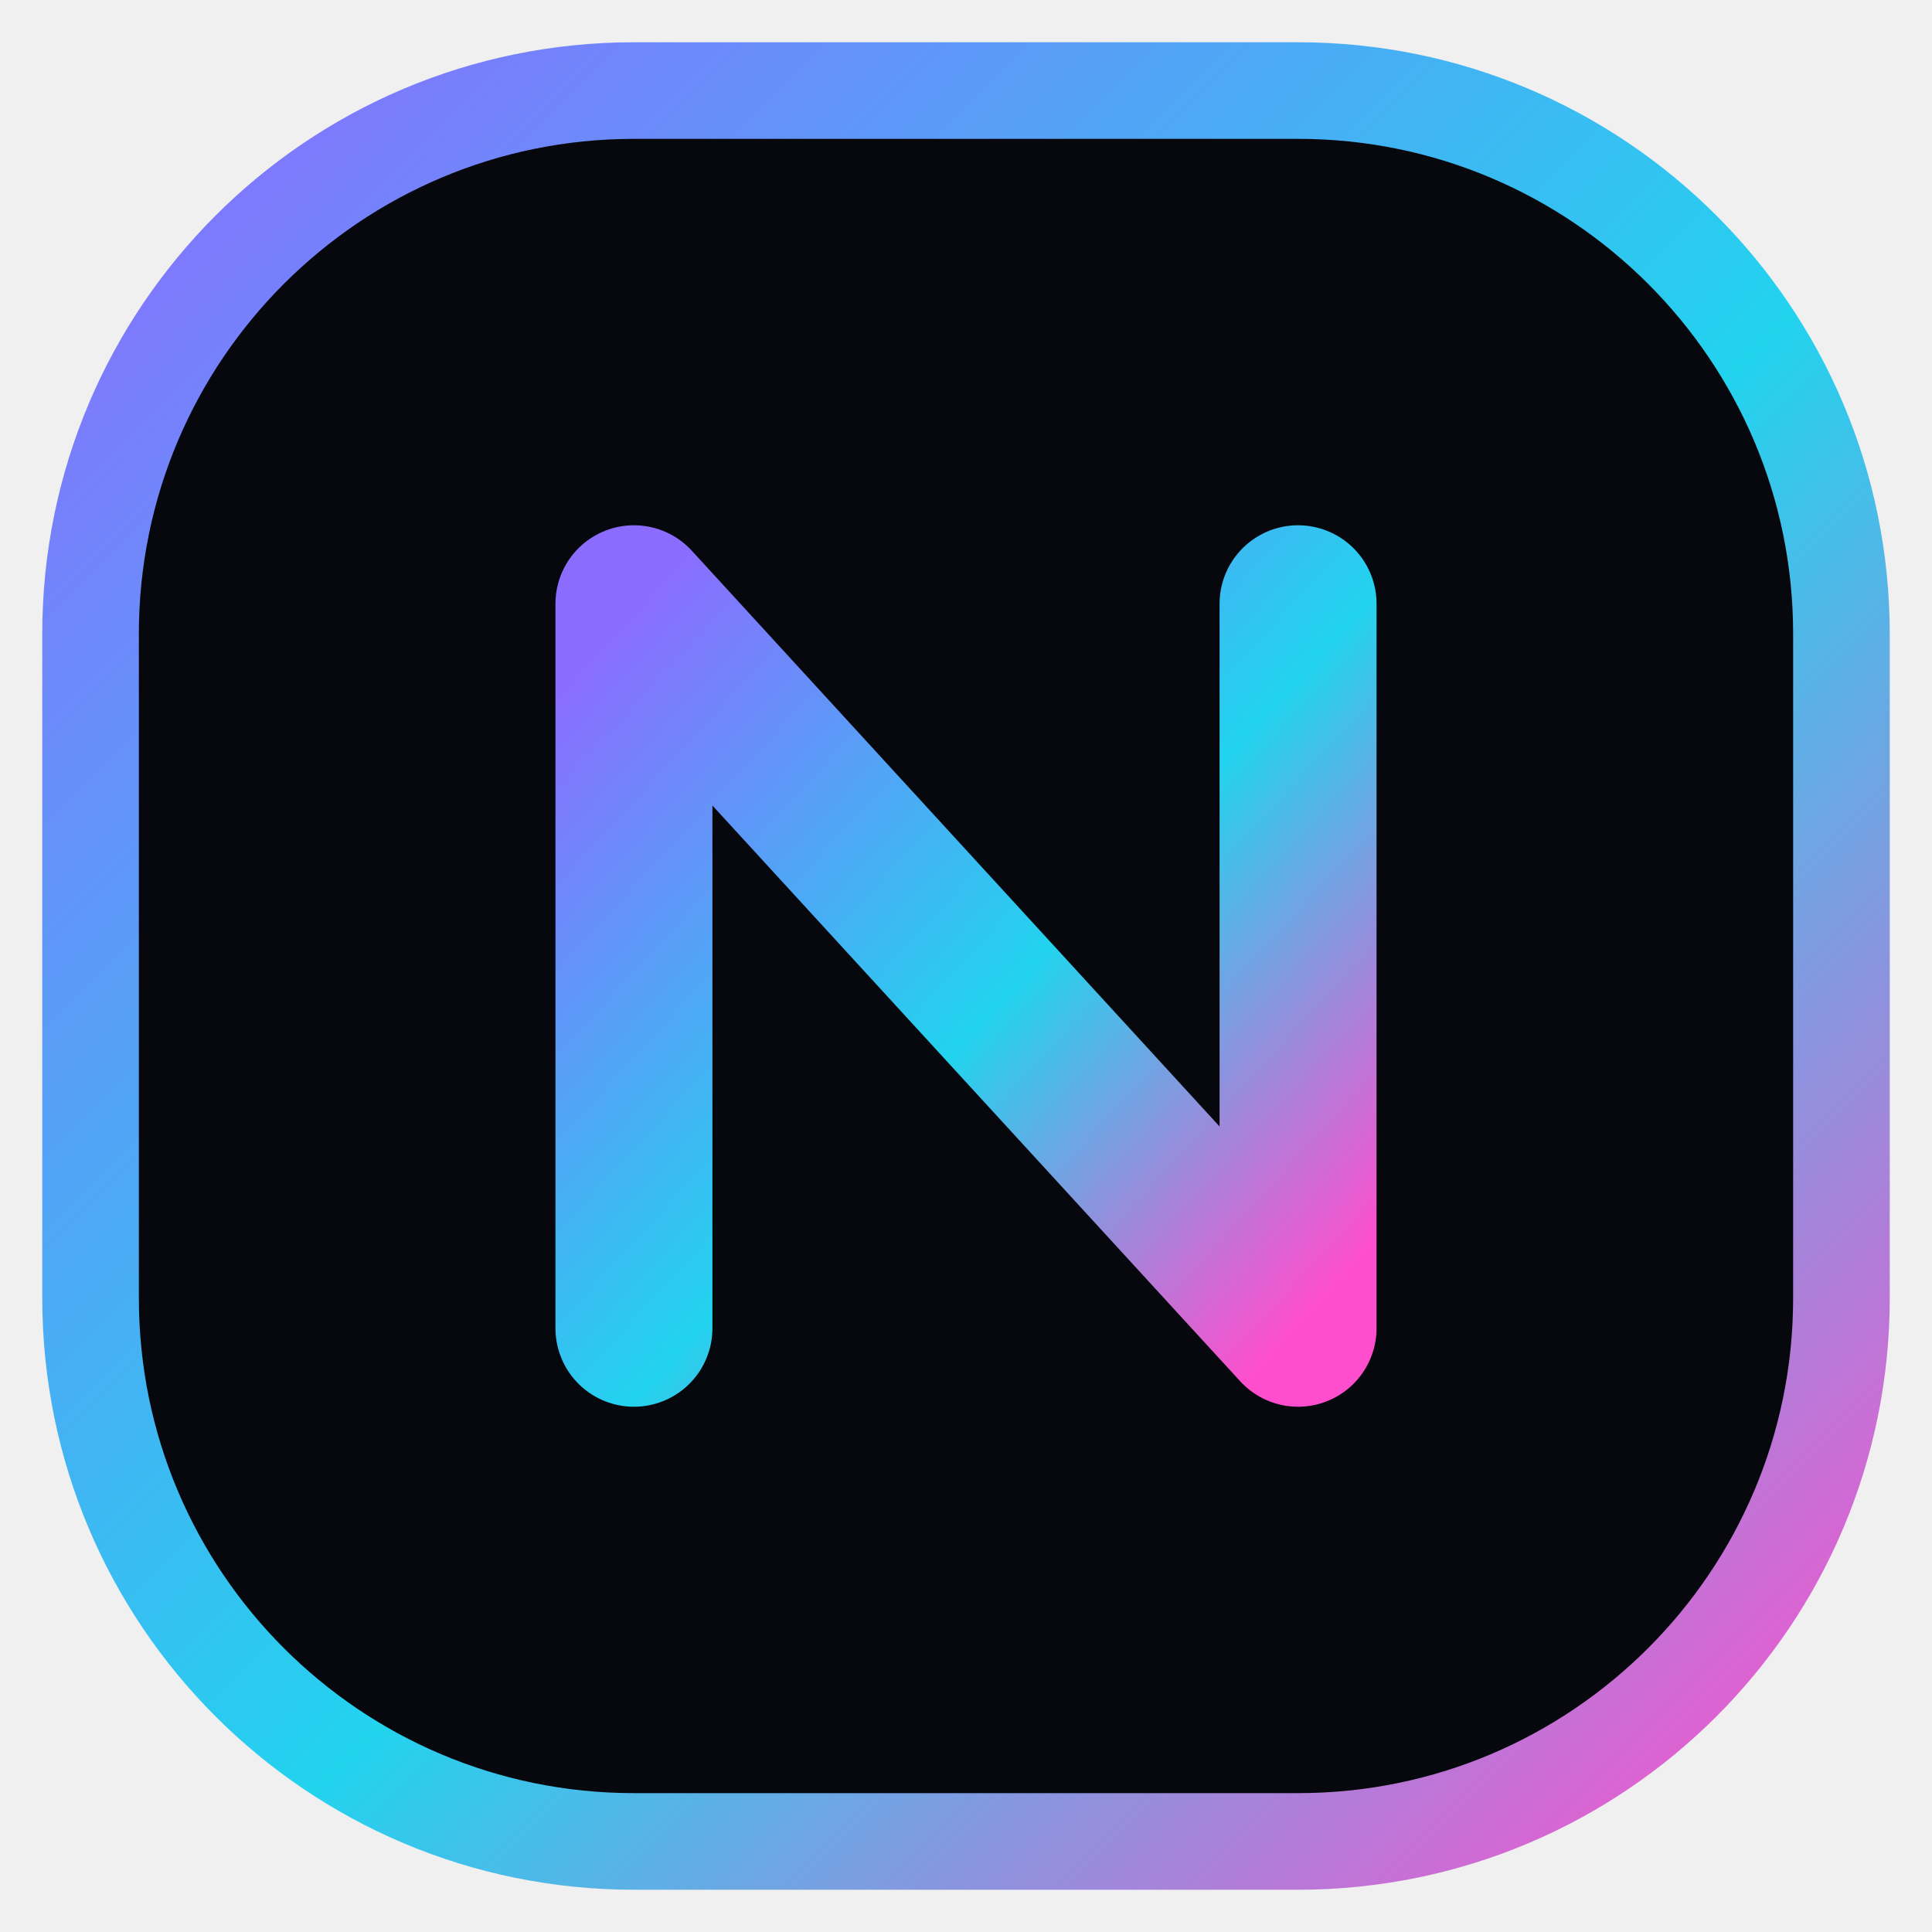
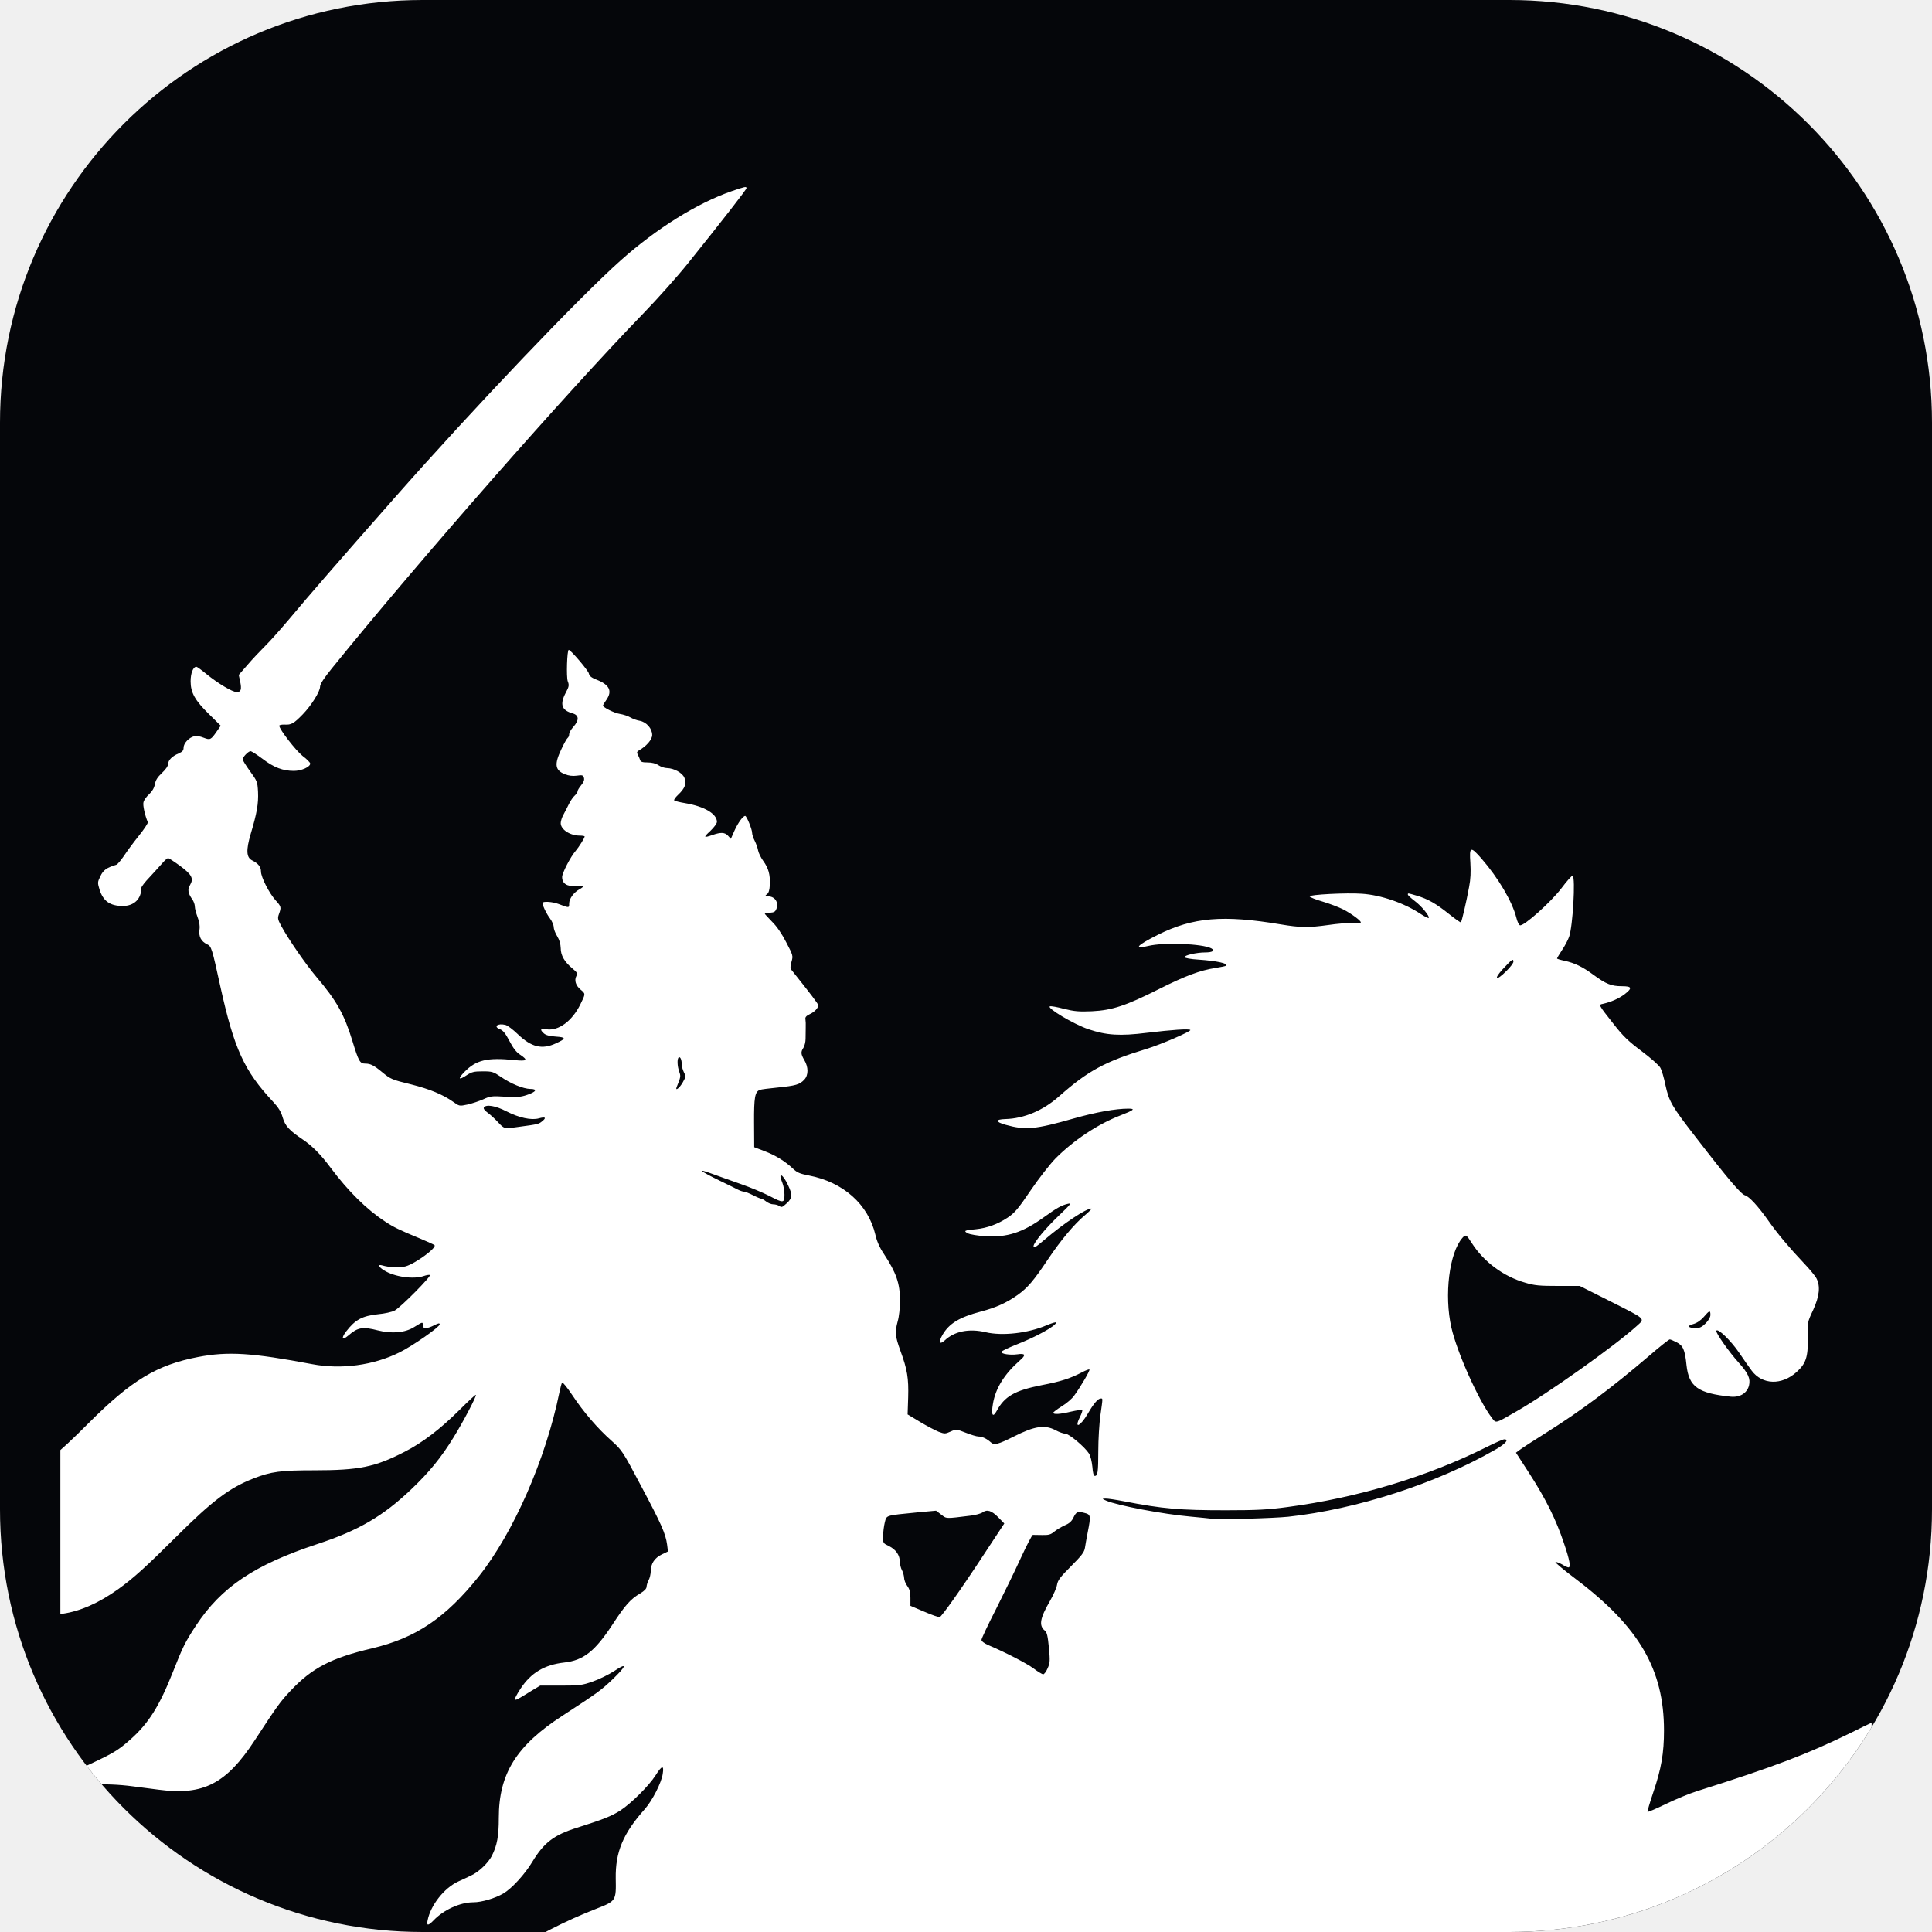
- <svg xmlns="http://www.w3.org/2000/svg" viewBox="0 0 32 32">
+ <svg xmlns="http://www.w3.org/2000/svg" viewBox="0 0 64 64">
  <defs>
-     <linearGradient id="g" x1="0" y1="0" x2="1" y2="1">
-       <stop offset="0" stop-color="#8b6cff" />
-       <stop offset=".55" stop-color="#22d3ee" />
-       <stop offset="1" stop-color="#ff4ecd" />
-     </linearGradient>
+     <clipPath id="t">
+       <rect width="64" height="64" rx="14" />
+     </clipPath>
  </defs>
-   <rect x="1.5" y="1.5" width="29" height="29" rx="9" fill="#07080d" stroke="url(#g)" stroke-width="1.6" />
-   <path d="M10.5 22V10l11 12V10" fill="none" stroke="url(#g)" stroke-width="2.6" stroke-linecap="round" stroke-linejoin="round" />
+   <rect width="64" height="64" rx="14" fill="#05060a" />
+   <g clip-path="url(#t)">
+     <svg x="2" y="4" width="60" height="62" viewBox="720 70 1290 1330" preserveAspectRatio="xMidYMin slice">
+       <path fill="#fff" fill-rule="evenodd" d="M1004.3 2388.4C970.6 2384.8 930.9 2374.6 915.7 2365.7C911.9 2363.4 910.5 2361.7 907.3 2355.3C904.0 2348.6 903.5 2346.7 903.5 2340.5C903.5 2333.8 903.7 2333.0 908.6 2324.8C915.8 2312.9 916.5 2310.4 916.5 2297.0C916.5 2285.8 916.4 2285.3 912.9 2278.0C905.9 2263.5 895.9 2256.0 883.4 2256.0C876.5 2256.0 875.5 2255.4 876.9 2251.7C878.1 2248.5 877.2 2247.5 874.9 2249.6C873.9 2250.5 872.6 2250.9 871.9 2250.5C869.9 2249.2 871.6 2230.4 875.0 2216.2C882.1 2186.6 883.1 2180.1 885.1 2148.4C886.3 2129.2 885.6 2105.5 882.9 2078.5C880.3 2051.8 872.1 2006.6 865.4 1982.3C863.5 1975.2 861.0 1966.2 859.9 1962.3C857.2 1952.0 857.4 1941.9 860.4 1935.5C863.7 1928.6 868.8 1924.2 880.5 1918.1C902.8 1906.5 927.0 1887.8 944.1 1868.8C970.9 1839.2 987.0 1803.0 987.0 1772.7C987.0 1757.9 983.7 1750.8 969.0 1734.0C940.6 1701.6 923.2 1673.5 913.7 1644.5C907.5 1625.8 905.8 1617.0 905.3 1600.4C904.2 1569.3 910.2 1543.5 926.3 1509.7C931.3 1499.2 932.1 1496.7 931.0 1496.0C927.0 1493.5 904.9 1493.6 894.1 1496.1C891.6 1496.7 885.0 1499.4 879.4 1502.1C859.3 1511.9 843.6 1530.8 836.2 1554.0C832.0 1567.3 831.5 1571.2 831.5 1589.0C831.6 1607.5 833.4 1617.7 838.9 1631.9C842.7 1641.4 841.1 1641.0 833.1 1630.1C819.7 1612.0 811.6 1586.4 812.1 1563.7C812.2 1559.5 812.0 1555.7 811.7 1555.3C810.0 1553.7 801.4 1577.2 797.9 1593.1C795.8 1602.3 795.5 1606.2 795.6 1626.5C795.6 1639.9 796.1 1652.8 796.8 1657.5C798.2 1666.3 799.2 1672.7 801.5 1687.0C806.3 1716.9 807.3 1745.2 804.5 1768.5C799.6 1809.6 784.1 1848.6 759.1 1882.3C755.1 1887.8 751.6 1891.9 751.3 1891.6C751.0 1891.3 752.6 1886.8 755.0 1881.5C767.2 1853.6 772.2 1831.0 772.2 1804.4C772.1 1784.3 770.1 1768.4 765.8 1754.2C764.4 1749.6 763.0 1750.2 763.0 1755.5C763.0 1758.0 762.6 1760.0 762.1 1760.0C760.7 1760.0 756.4 1745.9 753.5 1731.6C751.2 1719.8 749.3 1713.9 748.9 1716.5C748.8 1717.0 748.6 1728.8 748.5 1742.5C748.4 1756.2 747.8 1771.8 747.1 1777.0C738.3 1846.7 710.1 1903.7 662.5 1948.0C648.6 1960.9 623.8 1980.0 604.5 1992.6C588.3 2003.1 567.3 2022.4 558.8 2034.5C554.4 2040.9 548.1 2052.6 544.5 2061.2C543.0 2065.0 541.3 2068.0 540.7 2068.0C538.3 2068.0 542.5 2044.6 547.7 2028.8C555.3 2005.7 567.9 1987.4 596.9 1957.6C617.5 1936.3 621.8 1931.5 620.8 1930.5C620.5 1930.2 614.8 1934.6 607.9 1940.2C588.8 1955.9 570.5 1966.4 585.9 1952.8C589.8 1949.4 592.8 1946.4 592.6 1946.2C592.4 1946.0 588.0 1947.4 582.8 1949.3C568.0 1954.9 553.5 1959.6 540.6 1963.0C519.0 1968.7 506.0 1974.7 490.7 1986.1C485.6 1989.9 481.3 1992.5 481.2 1992.0C480.7 1990.6 486.3 1981.7 492.6 1973.9C500.4 1964.1 513.3 1952.7 527.8 1942.8C551.3 1926.7 557.5 1922.2 566.5 1914.5C588.2 1896.0 607.8 1870.1 621.6 1842.0C627.1 1830.9 634.0 1814.2 634.0 1812.2C634.0 1811.3 627.4 1817.1 619.2 1825.2C593.0 1851.4 569.0 1868.3 537.9 1882.5C519.0 1891.1 506.7 1895.1 470.0 1904.6C420.5 1917.4 389.9 1936.7 370.3 1967.4C364.7 1976.0 365.1 1975.5 364.4 1974.7C363.3 1973.7 369.8 1955.4 374.6 1945.7C392.8 1909.3 419.1 1888.3 473.0 1867.3C510.2 1852.8 529.2 1844.2 526.3 1843.3C525.8 1843.1 520.4 1844.7 514.4 1846.9C490.0 1855.9 469.4 1859.0 435.1 1859.0C411.9 1859.0 411.5 1859.0 395.7 1862.6C387.0 1864.5 379.6 1865.9 379.3 1865.6C378.3 1864.7 387.7 1858.7 397.5 1854.0C403.1 1851.3 418.4 1845.6 431.7 1841.2C457.4 1832.6 469.2 1827.5 484.3 1818.7C512.0 1802.3 539.3 1775.6 558.7 1745.7C566.9 1733.1 577.4 1714.1 576.7 1713.3C576.3 1713.0 571.0 1718.0 564.9 1724.4C540.2 1750.2 512.7 1770.3 485.4 1782.3C454.7 1795.7 425.0 1798.2 386.4 1790.4C369.6 1787.0 352.2 1786.2 342.0 1788.4C337.9 1789.3 330.2 1792.1 324.5 1794.9C319.0 1797.6 314.3 1799.7 314.1 1799.5C313.3 1798.6 318.4 1792.0 323.7 1786.9C340.1 1771.3 352.9 1766.5 387.5 1763.0C398.0 1762.0 410.0 1760.4 414.3 1759.5C438.8 1754.4 462.1 1742.3 482.1 1724.3C492.4 1715.0 494.3 1712.9 509.0 1694.0C515.2 1686.0 520.8 1678.9 521.4 1678.1C522.3 1676.9 522.0 1676.8 520.0 1677.2C492.1 1683.4 478.7 1685.1 468.6 1683.6C462.0 1682.6 463.7 1681.4 475.6 1678.6C481.1 1677.3 488.4 1675.4 492.0 1674.3C495.6 1673.2 501.9 1671.3 506.0 1670.0C516.5 1666.9 533.2 1658.4 542.3 1651.5C553.0 1643.5 552.8 1641.9 541.8 1646.9C533.8 1650.6 513.4 1656.5 502.0 1658.5C491.0 1660.4 465.2 1660.4 454.5 1658.5C439.3 1655.8 424.8 1651.0 411.7 1644.3C398.0 1637.4 367.3 1614.0 371.9 1614.0C372.6 1614.0 376.4 1615.5 380.3 1617.4C398.2 1625.8 412.7 1629.0 435.5 1629.7C473.2 1630.9 503.7 1620.6 544.6 1592.9C550.1 1589.1 555.5 1585.1 556.6 1583.9L558.5 1581.7L555.5 1582.4C532.3 1587.4 526.0 1588.3 511.0 1588.4C494.5 1588.4 490.3 1587.8 472.8 1582.8C456.2 1578.1 456.8 1577.1 475.7 1577.7C500.4 1578.6 519.3 1574.4 542.3 1562.9C565.4 1551.4 581.1 1539.0 609.5 1509.7C631.4 1487.1 644.6 1475.2 658.7 1465.3C663.8 1461.8 668.2 1458.4 668.6 1457.8C670.3 1455.0 654.5 1462.7 629.7 1476.7C596.8 1495.2 576.6 1502.2 551.2 1503.7C538.5 1504.4 536.2 1503.1 545.8 1500.5C573.3 1492.9 590.5 1482.3 616.0 1457.0C649.6 1423.6 671.5 1407.9 702.0 1395.4C742.8 1378.8 784.7 1375.6 827.5 1385.9C849.8 1391.3 872.3 1401.4 898.0 1417.5C915.2 1428.3 917.8 1429.6 927.0 1432.4C939.1 1436.0 947.0 1436.6 956.8 1434.6C970.4 1431.8 972.9 1430.3 986.0 1416.7C1016.7 1384.8 1057.6 1358.0 1102.5 1340.5C1116.3 1335.1 1116.4 1334.9 1116.1 1319.1C1115.8 1300.3 1121.2 1287.2 1136.8 1269.7C1142.1 1263.7 1148.6 1251.0 1149.5 1244.7C1150.5 1238.3 1148.9 1238.6 1144.4 1245.8C1139.6 1253.3 1127.1 1265.7 1119.3 1270.8C1113.0 1274.8 1107.2 1277.1 1088.6 1283.0C1072.2 1288.1 1065.1 1293.6 1056.9 1307.1C1051.6 1316.0 1042.2 1326.2 1036.3 1329.7C1030.3 1333.2 1020.8 1336.0 1014.9 1336.0C1005.5 1336.0 993.7 1341.4 986.6 1348.9C982.8 1352.8 981.6 1352.8 982.4 1348.9C984.5 1338.1 994.2 1325.8 1004.2 1321.2C1006.9 1320.0 1011.0 1318.1 1013.4 1316.9C1018.7 1314.5 1025.4 1308.1 1028.0 1303.1C1031.8 1295.6 1033.0 1289.0 1033.0 1276.0C1033.0 1244.6 1045.5 1224.6 1078.4 1203.3C1103.4 1187.0 1105.5 1185.5 1113.8 1177.6C1123.9 1167.9 1124.5 1165.3 1115.1 1171.6C1111.3 1174.1 1104.4 1177.5 1099.8 1179.1C1092.1 1181.8 1090.4 1182.0 1076.9 1182.0L1062.4 1182.0L1056.4 1185.6C1045.9 1192.1 1045.1 1192.5 1044.5 1191.8C1044.1 1191.5 1045.9 1188.0 1048.5 1184.1C1055.9 1172.9 1065.4 1167.2 1079.5 1165.6C1093.1 1164.1 1101.2 1157.7 1113.6 1138.9C1122.7 1124.9 1126.7 1120.4 1133.5 1116.5C1136.6 1114.6 1138.0 1113.1 1138.0 1111.7C1138.1 1110.5 1138.7 1108.4 1139.5 1107.0C1140.3 1105.6 1140.9 1102.8 1141.0 1100.7C1141.0 1095.3 1143.7 1091.3 1148.8 1088.8L1153.2 1086.7L1152.6 1081.8C1151.5 1073.9 1148.5 1067.2 1134.2 1040.3C1121.1 1015.5 1120.6 1014.8 1113.3 1008.2C1103.2 999.3 1093.2 987.6 1085.3 975.7C1081.7 970.3 1078.4 966.2 1078.0 966.7C1077.6 967.1 1076.8 970.2 1076.1 973.5C1066.4 1021.1 1043.4 1073.5 1018.7 1104.5C995.2 1133.9 974.0 1148.2 943.0 1155.5C913.8 1162.4 900.2 1169.5 884.9 1185.8C877.5 1193.7 875.7 1196.2 859.5 1221.0C839.4 1251.7 823.0 1260.2 791.5 1256.0C787.6 1255.5 779.3 1254.4 773.0 1253.6C753.0 1250.9 730.6 1252.1 718.1 1256.5C713.2 1258.2 711.0 1258.4 711.0 1257.2C711.0 1255.5 725.3 1245.8 732.8 1242.3C759.3 1230.1 761.7 1228.7 771.2 1220.3C784.2 1208.8 791.9 1196.4 801.5 1172.1C808.3 1154.8 810.1 1151.1 817.7 1139.5C835.8 1112.0 859.3 1096.2 904.1 1081.4C933.3 1071.8 950.9 1061.5 971.0 1042.3C983.6 1030.3 992.1 1019.9 1000.8 1005.7C1007.6 994.8 1017.4 976.1 1016.7 975.4C1016.5 975.1 1011.2 980.0 1004.9 986.3C991.3 999.8 978.9 1009.3 966.0 1015.9C945.0 1026.7 933.8 1029.0 901.8 1029.0C878.1 1029.0 871.2 1029.9 858.7 1034.8C841.5 1041.5 829.4 1050.7 803.5 1076.5C782.3 1097.6 773.4 1105.7 762.5 1113.5C735.1 1133.1 709.9 1136.8 687.1 1124.3C677.9 1119.4 671.0 1113.8 655.3 1098.7C633.7 1078.1 627.1 1072.9 613.2 1066.0C596.2 1057.6 579.3 1055.6 557.2 1059.6C552.2 1060.5 553.3 1058.6 560.2 1054.6C579.2 1043.2 596.7 1040.5 628.6 1043.9C654.3 1046.6 673.7 1043.7 693.2 1034.0C708.3 1026.6 719.0 1018.1 741.5 995.5C772.1 964.9 790.1 954.1 819.3 948.5C840.7 944.4 857.5 945.5 900.5 953.6C921.2 957.5 944.0 954.4 962.5 945.2C971.5 940.8 991.0 927.2 991.0 925.3C991.0 924.3 990.1 924.4 987.0 926.0C981.9 928.6 979.0 928.6 979.0 926.0C979.0 923.4 979.1 923.4 972.9 927.2C966.5 931.3 956.9 932.1 947.1 929.6C936.2 926.8 932.8 927.4 926.0 933.3C921.7 937.0 920.8 935.3 924.5 930.4C930.9 922.0 936.0 919.3 947.2 918.1C951.8 917.7 957.1 916.5 959.0 915.5C963.2 913.3 985.6 890.7 984.0 890.2C983.4 890.0 981.5 890.3 979.8 890.9C972.5 893.5 958.9 891.6 951.4 886.9C947.5 884.5 946.8 882.4 950.2 883.4C955.2 884.9 962.7 885.2 966.7 884.1C973.5 882.3 989.3 870.7 987.3 869.0C986.9 868.6 982.5 866.6 977.5 864.5C962.0 858.1 958.2 856.2 952.3 852.3C938.9 843.5 926.0 830.7 913.5 814.0C906.6 804.7 900.4 798.4 893.5 793.8C884.0 787.4 881.2 784.3 879.4 778.2C878.3 774.2 876.4 771.2 872.6 767.1C852.1 745.2 845.0 729.7 835.2 685.5C829.1 657.6 828.8 656.7 825.7 655.2C821.5 653.2 819.6 649.7 820.3 644.8C820.7 642.0 820.2 639.2 818.9 635.8C817.9 633.1 817.0 629.8 817.0 628.4C817.0 627.0 816.2 624.6 815.1 623.2C812.1 618.8 811.7 616.3 813.6 613.1C816.3 608.5 814.9 605.7 806.5 599.5C802.4 596.5 798.6 594.0 798.0 594.0C797.4 594.0 795.5 595.7 793.7 597.8C792.0 599.8 787.9 604.2 784.8 607.6C781.6 610.9 779.0 614.3 779.0 615.1C779.0 623.0 773.8 628.0 765.8 628.0C756.8 628.0 751.9 624.6 749.3 616.4C747.8 611.4 747.8 611.1 749.9 606.8C751.9 602.5 754.3 600.8 761.2 598.7C762.1 598.4 764.5 595.5 766.7 592.3C768.8 589.1 773.5 582.7 777.3 578.0C781.0 573.4 783.8 569.1 783.6 568.5C781.6 563.9 779.9 556.4 780.5 554.3C780.8 552.8 782.6 550.3 784.5 548.6C786.7 546.5 788.1 544.2 788.6 541.5C789.1 538.6 790.5 536.4 793.6 533.5C796.3 531.0 798.0 528.5 798.0 527.2C798.0 524.4 800.9 521.5 805.5 519.6C808.2 518.4 809.0 517.5 809.0 515.5C809.0 512.4 812.8 508.3 816.5 507.4C818.1 507.0 820.8 507.4 823.2 508.4C827.9 510.2 828.4 510.0 832.6 503.9L835.4 499.9L827.1 491.7C817.1 481.9 814.0 476.4 814.0 468.3C814.0 462.6 815.8 458.0 818.1 458.0C818.6 458.0 821.9 460.4 825.4 463.3C833.4 469.8 843.7 476.0 846.8 476.0C849.8 476.0 850.4 474.1 849.2 468.4L848.2 463.8L854.4 456.7C857.7 452.8 863.5 446.7 867.1 443.1C870.8 439.5 878.6 430.6 884.6 423.5C898.3 407.1 917.5 385.0 959.0 337.9C1015.7 273.6 1090.6 195.0 1120.0 168.9C1145.2 146.5 1173.9 128.6 1198.3 120.1C1207.9 116.8 1209.0 116.5 1209.0 117.9C1209.0 118.9 1191.9 140.8 1167.6 171.1C1159.9 180.7 1145.7 196.6 1136.1 206.5C1081.8 262.5 975.7 383.3 914.5 459.0C908.8 466.0 906.0 470.3 906.0 472.1C906.0 475.6 899.8 485.5 893.7 491.8C887.3 498.4 885.5 499.4 880.8 499.1C878.7 499.0 877.0 499.4 877.0 499.9C877.0 502.4 888.8 517.6 893.6 521.4C896.6 523.6 899.0 526.1 899.0 526.8C899.0 529.2 892.7 532.0 887.4 532.0C879.6 532.0 873.2 529.6 865.2 523.5C861.2 520.5 857.3 518.0 856.6 518.0C855.0 518.0 851.0 522.2 851.0 523.8C851.0 524.5 853.4 528.3 856.2 532.2C861.3 539.2 861.5 539.7 861.9 546.8C862.3 555.2 861.1 562.1 856.7 576.8C853.3 588.4 853.6 593.5 857.7 595.6C862.0 597.7 864.0 600.2 864.0 603.5C864.0 607.5 869.9 619.1 874.6 624.2C878.4 628.4 878.5 629.0 876.8 633.7C875.7 636.7 875.9 637.5 878.4 642.2C883.5 651.6 895.7 669.3 903.4 678.4C917.7 695.2 923.2 705.0 929.0 724.0C933.4 738.4 934.3 740.0 938.1 740.0C941.8 740.0 944.2 741.2 950.0 746.0C956.2 751.1 956.9 751.4 970.8 754.8C983.9 758.1 993.3 762.0 1000.5 767.1C1005.0 770.3 1005.0 770.3 1010.7 769.1C1013.9 768.4 1018.9 766.7 1021.9 765.4C1026.9 763.1 1028.0 762.9 1037.4 763.5C1045.7 764.0 1048.5 763.8 1052.9 762.3C1059.6 760.1 1060.8 758.0 1055.3 758.0C1050.4 757.9 1041.5 754.3 1034.3 749.3C1029.1 745.8 1028.3 745.5 1021.6 745.5C1015.3 745.5 1013.8 745.9 1010.1 748.3C1004.4 752.1 1003.7 750.9 1008.6 745.9C1016.9 737.4 1024.8 735.5 1044.2 737.5C1053.1 738.4 1054.0 737.6 1048.2 733.7C1045.5 732.0 1043.2 729.0 1040.6 724.0C1037.8 718.6 1036.0 716.4 1033.9 715.6C1028.9 713.8 1032.1 711.1 1037.7 712.5C1039.1 712.8 1043.1 715.8 1046.4 719.0C1056.2 728.4 1063.7 730.2 1073.6 725.6C1081.0 722.2 1081.0 721.3 1073.5 720.8C1069.1 720.5 1066.5 719.8 1065.1 718.6C1062.0 715.8 1062.5 714.9 1066.8 715.6C1075.4 717.0 1085.2 709.7 1091.0 697.8C1094.7 690.3 1094.7 690.4 1091.1 687.4C1087.7 684.6 1086.5 680.8 1088.1 677.8C1089.1 675.9 1088.8 675.3 1085.2 672.3C1079.6 667.6 1077.0 663.1 1077.0 657.9C1076.9 655.0 1076.1 652.1 1074.5 649.5C1073.1 647.3 1072.0 644.3 1072.0 642.9C1072.0 641.5 1070.8 638.8 1069.4 636.9C1066.9 633.6 1064.0 627.6 1064.0 625.9C1064.0 624.5 1071.1 624.9 1075.5 626.6C1083.1 629.5 1083.0 629.5 1083.0 626.2C1083.0 622.8 1086.4 618.2 1090.4 616.1C1094.3 613.9 1093.5 613.3 1087.6 613.8C1081.4 614.3 1078.0 612.0 1078.0 607.4C1078.0 604.6 1084.0 593.0 1087.5 589.0C1089.8 586.3 1094.0 579.7 1094.0 578.6C1094.0 578.3 1092.5 578.0 1090.6 578.0C1083.6 578.0 1077.0 573.7 1077.0 569.1C1077.0 567.7 1077.9 564.9 1079.0 563.0C1080.0 561.1 1081.8 557.7 1082.9 555.4C1084.0 553.2 1085.8 550.5 1087.0 549.5C1088.1 548.5 1089.0 547.1 1089.0 546.4C1089.0 545.7 1090.2 543.8 1091.6 542.1C1093.4 539.9 1093.9 538.4 1093.5 536.9C1092.9 535.0 1092.3 534.8 1088.4 535.4C1085.4 535.8 1082.6 535.4 1080.0 534.4C1072.9 531.5 1072.3 527.4 1077.5 516.5C1079.4 512.4 1081.4 508.9 1082.0 508.5C1082.5 508.2 1083.0 507.0 1083.0 506.0C1083.0 504.9 1084.3 502.5 1086.0 500.7C1090.3 495.8 1090.0 492.4 1085.4 491.1C1077.6 488.9 1076.2 484.7 1080.6 476.4C1082.9 472.1 1083.1 471.1 1082.0 468.3C1080.9 465.2 1081.5 446.0 1082.7 446.0C1084.1 446.0 1096.6 460.7 1097.0 462.8C1097.4 464.6 1098.7 465.7 1102.5 467.2C1111.5 470.7 1113.8 475.1 1109.6 481.3C1108.1 483.4 1107.0 485.3 1107.0 485.5C1107.0 486.9 1115.1 490.9 1119.0 491.5C1121.5 491.9 1124.8 493.0 1126.5 494.0C1128.2 495.0 1131.2 496.1 1133.2 496.4C1137.9 497.3 1142.0 501.9 1142.0 506.5C1142.0 509.7 1138.0 514.4 1132.5 517.5C1131.1 518.4 1130.9 519.0 1131.8 520.5C1132.4 521.6 1133.1 523.3 1133.4 524.2C1133.8 525.6 1135.0 526.0 1138.7 526.0C1141.8 526.0 1144.6 526.7 1146.5 528.0C1148.2 529.1 1150.8 530.0 1152.5 530.0C1157.5 530.1 1163.5 533.4 1164.9 536.9C1166.6 540.9 1165.3 544.4 1160.4 549.0C1158.5 550.8 1157.2 552.6 1157.7 553.0C1158.1 553.4 1161.6 554.3 1165.3 554.9C1179.0 557.2 1188.0 562.5 1188.0 568.2C1188.0 569.4 1186.0 572.1 1183.3 574.7C1178.2 579.4 1178.4 579.8 1185.0 577.5C1190.8 575.5 1193.6 575.6 1195.9 578.1L1197.9 580.3L1200.5 574.4C1203.0 568.9 1206.5 564.0 1208.1 564.0C1209.1 564.0 1213.0 573.5 1213.0 576.0C1213.0 577.1 1213.8 579.7 1214.9 581.8C1215.9 583.8 1217.0 586.9 1217.3 588.7C1217.7 590.5 1219.3 593.8 1221.0 596.1C1224.7 601.2 1225.9 605.8 1225.6 612.9C1225.4 616.7 1224.8 618.7 1223.6 619.6C1222.0 620.7 1222.2 620.9 1225.1 621.2C1229.4 621.6 1231.9 625.5 1230.4 629.7C1229.6 632.0 1228.8 632.6 1225.7 632.8C1223.7 633.0 1222.0 633.3 1222.0 633.5C1222.0 633.7 1224.4 636.3 1227.2 639.2C1230.6 642.5 1234.3 648.0 1237.3 653.9C1242.1 663.1 1242.2 663.4 1241.0 667.6C1240.1 670.6 1240.1 672.4 1240.8 673.2C1254.7 690.6 1260.0 697.6 1260.0 698.5C1260.0 700.5 1257.4 703.3 1253.9 704.9C1251.4 706.1 1250.6 707.1 1250.9 708.5C1251.1 709.6 1251.2 712.3 1251.1 714.5C1251.1 716.7 1251.0 720.3 1251.0 722.4C1251.0 724.6 1250.3 727.4 1249.5 728.7C1247.5 731.7 1247.6 733.2 1250.1 737.5C1253.1 742.5 1253.1 748.2 1250.1 751.4C1246.8 754.9 1244.0 755.7 1231.2 757.0C1225.1 757.6 1219.3 758.3 1218.5 758.7C1215.0 760.0 1214.3 764.0 1214.4 781.9L1214.5 799.4L1221.8 802.2C1229.7 805.2 1236.5 809.4 1242.1 814.7C1244.9 817.4 1247.0 818.3 1253.3 819.5C1277.8 824.2 1295.5 840.0 1300.6 861.6C1301.6 866.1 1303.6 870.7 1306.5 875.0C1315.5 888.7 1318.1 896.2 1318.1 908.5C1318.1 913.5 1317.4 920.0 1316.5 923.0C1314.4 930.9 1314.6 933.6 1318.4 944.1C1323.3 957.4 1324.3 963.6 1323.9 977.3L1323.5 989.3L1332.3 994.6C1337.1 997.5 1343.1 1000.6 1345.5 1001.6C1349.8 1003.2 1350.2 1003.2 1354.0 1001.5C1358.0 999.7 1358.1 999.7 1364.8 1002.3C1368.5 1003.8 1372.6 1005.0 1373.8 1005.0C1376.5 1005.0 1379.7 1006.5 1382.6 1009.1C1385.0 1011.4 1387.8 1010.6 1399.0 1005.0C1413.8 997.5 1421.0 996.5 1428.6 1000.5C1431.2 1001.9 1434.3 1003.0 1435.6 1003.0C1438.2 1003.0 1449.4 1012.4 1452.4 1017.1C1453.5 1018.9 1454.4 1022.7 1454.8 1026.5C1455.1 1030.8 1455.7 1033.0 1456.5 1033.0C1458.6 1033.0 1459.0 1030.4 1459.0 1015.2C1459.0 1007.1 1459.7 995.8 1460.5 990.0C1462.3 977.1 1462.3 978.0 1460.7 978.0C1458.8 978.0 1455.7 981.6 1451.6 988.7C1446.1 998.1 1441.5 999.9 1446.1 990.9C1447.2 988.6 1447.9 986.5 1447.6 986.2C1447.2 985.9 1443.7 986.4 1439.7 987.3C1431.8 989.2 1427.0 989.5 1427.0 988.1C1427.0 987.7 1429.7 985.6 1433.1 983.5C1436.4 981.5 1440.4 978.1 1441.9 975.9C1446.5 969.6 1453.3 958.0 1452.7 957.4C1452.4 957.1 1450.0 958.0 1447.4 959.4C1438.7 963.9 1432.3 965.9 1418.8 968.5C1399.6 972.3 1392.4 976.4 1386.7 987.0C1384.0 991.9 1382.8 989.7 1384.1 982.0C1385.9 970.8 1392.2 960.7 1403.2 951.0C1407.8 947.1 1407.3 945.7 1401.4 946.6C1396.2 947.3 1389.7 946.3 1390.2 944.8C1390.4 944.2 1394.8 942.1 1400.0 940.0C1414.7 934.3 1429.0 926.4 1429.0 924.0C1429.0 923.5 1426.0 924.4 1422.2 926.0C1409.0 931.6 1390.9 933.7 1379.0 930.9C1367.2 928.1 1356.8 930.2 1349.9 936.7C1346.1 940.2 1345.3 937.9 1348.4 932.6C1353.1 924.6 1360.4 920.2 1375.6 916.2C1386.3 913.4 1393.8 910.0 1401.7 904.4C1408.8 899.3 1413.0 894.4 1423.3 879.0C1432.2 865.7 1441.9 854.1 1449.3 847.9C1452.5 845.2 1454.7 843.0 1454.1 843.0C1450.3 843.0 1434.6 853.4 1421.0 865.0C1414.1 870.8 1413.0 871.5 1413.0 869.7C1413.0 867.3 1421.7 856.8 1431.3 847.7C1439.2 840.2 1440.1 839.0 1437.5 839.6C1433.0 840.6 1429.3 842.7 1420.3 849.2C1405.2 860.1 1394.2 863.6 1378.8 862.7C1373.3 862.3 1367.8 861.4 1366.3 860.6C1363.0 858.9 1363.9 858.4 1372.0 857.7C1379.9 856.9 1387.6 854.1 1394.5 849.5C1399.6 846.1 1402.0 843.3 1411.0 830.0C1416.8 821.5 1424.7 811.4 1428.5 807.5C1441.4 794.5 1458.7 783.0 1474.5 776.9C1484.3 773.1 1485.7 772.0 1480.4 772.0C1471.3 772.0 1457.4 774.5 1441.5 779.0C1414.2 786.8 1407.2 787.4 1393.2 783.5C1385.7 781.4 1385.6 779.6 1393.1 779.4C1406.4 779.0 1419.8 773.3 1431.1 763.3C1451.5 745.2 1463.8 738.5 1493.4 729.5C1503.3 726.5 1525.3 717.0 1524.4 716.1C1523.5 715.1 1511.2 716.0 1493.6 718.1C1474.4 720.5 1464.9 719.9 1452.1 715.6C1441.4 712.0 1421.8 700.2 1424.7 699.3C1425.4 699.0 1429.9 699.8 1434.7 701.1C1442.0 702.9 1445.3 703.2 1454.5 702.8C1468.8 702.1 1478.6 698.9 1502.0 687.1C1520.7 677.7 1531.3 673.7 1542.5 672.0C1546.3 671.4 1549.6 670.7 1549.9 670.4C1551.5 668.8 1543.2 667.0 1530.1 666.1C1524.8 665.8 1520.5 665.0 1520.3 664.4C1519.9 663.1 1528.7 661.0 1535.0 661.0C1540.2 661.0 1542.2 659.7 1539.3 658.1C1533.0 654.8 1505.6 653.7 1494.5 656.4C1483.7 659.0 1486.2 656.1 1501.3 648.5C1526.4 636.0 1547.7 634.2 1588.8 641.1C1602.6 643.4 1608.3 643.5 1622.6 641.5C1628.6 640.6 1636.1 640.0 1639.3 640.1C1642.4 640.2 1645.2 640.1 1645.5 639.8C1646.4 639.0 1639.2 633.6 1633.0 630.4C1630.0 628.9 1623.5 626.4 1618.5 624.9C1613.6 623.5 1609.4 621.8 1609.2 621.2C1608.8 619.9 1635.4 618.5 1646.4 619.3C1659.8 620.2 1676.4 625.9 1688.0 633.6C1690.9 635.5 1693.5 636.8 1693.8 636.5C1694.8 635.5 1688.5 627.8 1683.8 624.4C1681.2 622.4 1679.0 620.4 1679.0 619.9C1679.0 618.8 1678.7 618.7 1685.1 620.6C1693.3 623.0 1699.1 626.4 1708.1 633.6C1712.6 637.2 1716.4 639.9 1716.7 639.6C1717.3 639.0 1720.6 625.0 1722.5 614.5C1723.6 608.9 1723.8 603.8 1723.4 597.2C1722.6 585.7 1723.5 585.4 1731.3 594.3C1743.3 608.1 1753.2 624.9 1756.1 636.4C1756.7 639.0 1757.9 641.4 1758.6 641.7C1761.2 642.7 1780.7 625.2 1788.2 615.3C1792.0 610.2 1795.6 606.2 1796.1 606.5C1798.2 607.9 1796.2 642.4 1793.6 649.8C1792.8 652.1 1790.5 656.5 1788.5 659.4C1786.6 662.3 1785.0 665.0 1785.0 665.3C1785.0 665.6 1787.3 666.3 1790.2 666.9C1797.6 668.5 1803.3 671.3 1811.0 677.0C1819.7 683.4 1823.6 685.0 1831.0 685.0C1838.3 685.0 1838.7 686.3 1832.9 690.8C1828.8 693.8 1823.5 696.2 1817.7 697.5C1814.4 698.2 1814.1 697.8 1825.3 712.0C1832.0 720.6 1835.7 724.1 1845.3 731.3C1851.8 736.2 1857.7 741.4 1858.5 743.1C1859.4 744.7 1861.0 750.1 1862.0 755.1C1864.6 767.0 1866.5 770.3 1883.9 792.7C1906.5 822.0 1915.8 832.9 1918.6 833.6C1921.5 834.4 1928.0 841.4 1935.5 852.1C1941.7 860.9 1950.0 870.8 1960.6 882.0C1964.5 886.1 1968.5 890.9 1969.4 892.7C1972.2 898.3 1971.5 905.2 1967.0 915.1C1962.9 923.8 1962.9 923.8 1963.2 935.2C1963.4 948.5 1961.9 953.2 1955.2 959.2C1944.7 968.7 1930.9 968.3 1923.4 958.3C1921.8 956.2 1917.8 950.5 1914.5 945.6C1908.7 937.0 1899.0 927.6 1898.2 929.9C1897.7 931.4 1907.3 945.0 1914.0 952.4C1920.9 960.1 1922.6 963.9 1921.4 968.8C1920.0 974.2 1915.0 977.3 1908.5 976.7C1885.2 974.3 1878.7 969.7 1877.0 954.3C1875.9 943.3 1874.5 940.3 1869.9 938.0C1867.8 936.9 1865.6 936.0 1865.1 936.0C1864.5 936.0 1857.8 941.3 1850.3 947.8C1823.6 970.6 1802.3 986.5 1777.9 1001.9C1768.3 1007.9 1759.4 1013.7 1758.2 1014.7L1755.8 1016.5L1765.5 1031.5C1777.1 1049.5 1784.4 1064.3 1789.9 1080.8C1794.0 1092.8 1794.9 1098.0 1793.1 1098.0C1792.5 1098.0 1790.5 1097.1 1788.6 1095.9C1786.6 1094.8 1784.5 1094.0 1783.9 1094.2C1783.3 1094.4 1789.9 1099.9 1798.5 1106.4C1843.4 1140.4 1861.0 1170.6 1861.0 1213.9C1861.0 1230.0 1859.1 1241.1 1853.4 1257.8C1850.9 1265.2 1849.1 1271.4 1849.3 1271.7C1849.6 1272.0 1855.4 1269.5 1862.2 1266.2C1869.0 1262.9 1879.0 1258.7 1884.5 1257.0C1939.0 1239.8 1963.5 1230.5 1994.5 1215.2C2018.4 1203.3 2022.2 1202.0 2033.9 1202.0C2050.5 1202.0 2063.8 1207.7 2076.2 1220.2C2086.2 1230.3 2091.2 1240.2 2093.0 1253.5C2096.5 1279.0 2112.6 1314.7 2147.8 1374.9C2162.6 1400.2 2164.0 1403.6 2164.0 1413.0C2164.0 1418.9 2163.4 1421.5 2160.1 1429.3C2158.0 1434.4 2155.7 1441.7 2155.1 1445.5C2153.6 1454.0 2153.5 1491.3 2154.9 1502.0C2156.7 1515.0 2156.3 1518.9 2151.9 1532.1C2141.6 1563.3 2119.9 1613.0 2116.6 1613.0C2115.9 1613.0 2113.3 1610.4 2110.8 1607.2C2086.7 1576.3 2065.9 1529.0 2066.0 1505.2C2066.0 1497.6 2067.7 1493.3 2073.8 1484.3C2080.7 1474.2 2085.3 1471.0 2092.8 1471.0C2101.3 1471.0 2106.4 1464.6 2106.3 1454.0C2106.3 1443.4 2101.5 1437.0 2093.8 1437.0C2090.0 1437.0 2089.8 1436.8 2087.2 1431.2C2084.6 1425.8 2084.5 1424.5 2083.9 1405.5C2083.3 1385.3 2083.2 1384.8 2077.9 1366.5C2073.0 1349.5 2061.7 1320.3 2054.0 1304.5C2044.0 1284.1 2039.6 1280.0 2027.4 1280.0C2021.3 1280.0 2019.8 1280.4 2015.5 1283.1C2007.7 1288.1 1993.6 1299.8 1978.3 1314.2C1948.6 1342.0 1929.5 1360.5 1929.2 1361.7C1929.0 1362.4 1930.3 1363.1 1932.2 1363.4C1948.3 1365.9 1952.5 1366.4 1982.2 1368.9C1991.4 1369.7 1993.8 1370.3 1999.2 1373.2C2017.2 1382.7 2028.0 1402.9 2026.7 1424.5C2026.1 1435.0 2023.3 1442.0 2015.6 1452.8C2012.1 1457.6 2007.9 1464.2 2006.3 1467.5C1996.8 1486.5 1979.3 1537.0 1972.5 1564.9C1965.4 1593.9 1965.1 1594.9 1962.4 1599.0C1959.3 1603.7 1956.1 1606.2 1944.8 1612.9C1932.1 1620.4 1922.2 1633.4 1904.1 1666.0L1895.0 1682.6L1876.3 1696.7C1847.2 1718.5 1814.5 1740.0 1810.3 1740.0C1807.4 1740.0 1807.5 1708.2 1810.5 1686.5C1815.1 1653.2 1825.4 1622.1 1834.5 1614.2C1837.7 1611.3 1857.4 1604.0 1861.9 1604.0C1862.8 1604.0 1866.0 1605.3 1869.0 1607.0C1877.7 1611.6 1883.5 1610.5 1889.3 1602.8C1893.6 1597.2 1894.7 1591.3 1892.7 1584.1C1889.0 1570.7 1890.5 1566.6 1904.3 1552.2C1917.7 1538.2 1924.1 1528.4 1937.4 1502.0C1949.1 1478.5 1957.3 1458.5 1959.1 1448.8C1960.2 1443.0 1960.1 1441.6 1958.6 1437.7C1956.2 1431.2 1951.6 1429.0 1940.9 1429.0C1931.7 1429.0 1906.6 1432.5 1887.0 1436.4C1871.0 1439.6 1847.3 1443.8 1834.6 1445.6C1823.7 1447.1 1822.5 1447.7 1813.0 1456.0C1795.3 1471.5 1780.4 1478.1 1768.0 1475.8C1759.1 1474.2 1753.3 1469.5 1745.2 1457.5C1739.4 1448.7 1739.3 1448.7 1729.7 1449.2C1715.5 1450.1 1714.3 1450.9 1708.5 1462.6C1689.3 1501.0 1650.4 1531.2 1600.5 1546.4C1559.9 1558.8 1551.9 1561.8 1541.8 1568.4C1529.1 1576.7 1512.5 1585.2 1502.5 1588.3C1486.9 1593.2 1474.9 1594.4 1451.5 1593.4C1415.8 1591.9 1393.5 1592.2 1386.0 1594.3C1370.6 1598.5 1357.3 1607.5 1352.4 1617.1C1349.1 1623.7 1349.3 1626.6 1354.1 1640.0C1365.8 1673.0 1369.0 1686.6 1369.0 1703.9C1369.0 1727.6 1362.9 1746.2 1347.7 1769.0C1342.9 1776.2 1340.2 1779.8 1325.7 1797.8C1322.0 1802.4 1314.5 1813.9 1308.9 1823.3C1288.5 1858.1 1276.4 1875.0 1252.0 1902.8C1224.3 1934.5 1220.2 1940.2 1215.4 1954.5C1207.6 1977.7 1213.1 1999.7 1233.8 2028.6C1269.2 2078.0 1308.6 2118.3 1351.4 2148.9C1371.0 2162.9 1376.4 2170.2 1379.5 2187.5C1380.4 2192.4 1382.5 2199.3 1384.1 2202.7C1390.3 2215.8 1404.3 2231.9 1418.7 2242.6C1422.7 2245.6 1427.0 2249.5 1428.3 2251.3C1437.4 2263.6 1469.3 2334.2 1467.6 2338.5C1467.3 2339.5 1466.2 2339.8 1464.3 2339.5C1411.6 2330.3 1363.8 2319.4 1355.5 2314.6C1349.9 2311.3 1346.5 2306.8 1343.9 2299.4C1341.5 2292.5 1341.6 2283.3 1344.2 2278.5C1352.5 2263.2 1352.2 2264.2 1351.8 2254.0C1351.4 2242.5 1348.6 2235.6 1341.5 2228.5C1332.8 2219.7 1324.5 2218.1 1312.2 2222.5C1308.4 2223.9 1304.8 2225.0 1304.1 2225.0C1302.3 2225.0 1297.2 2217.3 1295.7 2212.2C1294.9 2209.6 1293.2 2203.7 1292.0 2199.0C1285.1 2173.1 1262.5 2141.4 1223.9 2103.4C1196.8 2076.8 1176.8 2060.1 1126.5 2022.3C1097.2 2000.3 1092.4 1996.0 1089.4 1989.5C1086.6 1983.6 1086.3 1975.5 1088.5 1968.9C1089.3 1966.5 1094.0 1959.2 1098.8 1952.8C1111.0 1936.4 1122.4 1918.1 1131.7 1900.0C1140.0 1883.8 1143.6 1873.8 1147.0 1858.0C1149.4 1846.9 1150.8 1824.6 1149.3 1823.7C1148.7 1823.3 1143.7 1829.1 1138.1 1836.5C1101.3 1885.6 1075.5 1909.0 1030.0 1935.0C991.3 1957.0 984.7 1961.7 973.4 1975.2C945.1 2009.1 933.7 2052.1 933.6 2124.5C933.6 2172.9 937.0 2191.2 951.2 2219.3C955.2 2227.2 955.4 2227.9 956.0 2240.0C957.2 2260.4 960.9 2267.3 982.0 2288.0C995.6 2301.4 995.8 2301.6 1001.5 2313.5C1022.9 2358.4 1034.1 2386.5 1031.7 2388.9C1030.3 2390.3 1019.8 2390.1 1004.3 2388.4ZM1423.0 1169.7C1424.7 1165.9 1424.8 1164.4 1423.9 1155.0C1423.1 1146.7 1422.5 1144.2 1421.1 1143.0C1416.6 1139.4 1417.5 1134.2 1424.7 1121.8C1427.1 1117.6 1429.4 1112.4 1429.7 1110.3C1430.2 1107.2 1431.9 1104.9 1439.6 1097.2C1447.2 1089.6 1449.0 1087.2 1449.5 1084.2C1449.8 1082.2 1450.7 1077.1 1451.5 1073.0C1453.8 1061.3 1453.7 1060.4 1449.2 1059.3C1444.3 1058.0 1443.3 1058.5 1441.3 1062.7C1440.1 1065.2 1438.4 1066.8 1435.2 1068.1C1432.8 1069.2 1429.4 1071.2 1427.7 1072.6C1425.2 1074.7 1423.8 1075.1 1419.1 1075.0C1416.0 1074.9 1413.0 1074.9 1412.5 1074.9C1411.9 1075.0 1408.1 1082.3 1404.0 1091.2C1399.9 1100.2 1391.9 1116.6 1386.3 1127.7C1380.6 1138.8 1376.0 1148.6 1376.0 1149.5C1376.0 1150.5 1377.9 1151.9 1380.8 1153.2C1393.5 1158.6 1408.1 1166.2 1413.0 1169.8C1416.0 1172.1 1419.1 1173.9 1419.8 1174.0C1420.5 1174.0 1422.0 1172.1 1423.0 1169.7ZM1356.1 1120.7C1360.9 1114.0 1371.0 1099.1 1378.5 1087.6L1392.2 1066.8L1388.0 1062.5C1383.2 1057.6 1380.0 1056.6 1376.8 1058.9C1375.5 1059.8 1371.8 1060.8 1368.5 1061.2C1349.9 1063.5 1351.4 1063.5 1347.4 1060.5L1343.7 1057.7L1330.6 1058.9C1307.3 1061.2 1308.7 1060.8 1307.3 1066.0C1306.7 1068.5 1306.1 1072.8 1306.1 1075.7C1306.0 1080.8 1306.0 1080.8 1310.3 1082.9C1315.2 1085.3 1318.0 1089.3 1318.0 1094.2C1318.1 1096.0 1318.7 1098.6 1319.5 1100.0C1320.3 1101.4 1320.9 1103.8 1321.0 1105.3C1321.0 1106.8 1322.0 1109.5 1323.2 1111.1C1324.9 1113.4 1325.5 1115.5 1325.5 1119.7L1325.5 1125.3L1335.4 1129.5C1340.9 1131.9 1345.9 1133.6 1346.4 1133.3C1347.0 1133.1 1351.4 1127.4 1356.1 1120.7ZM1594.0 1062.0C1642.7 1056.7 1699.3 1038.4 1741.2 1014.3C1748.4 1010.2 1751.1 1007.0 1747.5 1007.0C1746.6 1007.0 1741.1 1009.4 1735.1 1012.4C1693.1 1033.5 1643.4 1048.5 1593.5 1055.1C1579.5 1057.0 1571.7 1057.4 1549.5 1057.4C1517.1 1057.4 1504.9 1056.4 1477.1 1051.0C1471.4 1049.9 1465.6 1049.0 1464.1 1049.1C1461.5 1049.2 1461.5 1049.2 1464.7 1050.6C1472.5 1054.0 1505.2 1060.2 1524.5 1061.9C1531.1 1062.5 1537.8 1063.2 1539.5 1063.4C1544.9 1064.2 1583.2 1063.1 1594.0 1062.0ZM1755.9 987.3C1778.7 974.3 1825.9 940.7 1841.5 926.6C1847.7 920.9 1849.1 922.2 1821.8 908.4L1801.1 898.0L1785.7 898.0C1772.6 898.0 1769.0 897.7 1762.4 895.7C1747.0 891.3 1733.0 880.9 1724.6 867.8C1720.6 861.5 1720.1 861.2 1717.8 863.8C1708.4 874.4 1704.7 904.5 1709.9 927.5C1713.9 945.2 1729.2 979.3 1738.7 991.8C1741.7 995.7 1740.8 996.0 1755.9 987.3ZM1890.6 924.6C1892.7 922.5 1894.0 920.2 1894.0 918.6C1894.0 915.1 1893.3 915.3 1889.3 920.0C1887.0 922.6 1884.5 924.3 1881.8 925.1C1877.0 926.3 1878.2 928.0 1883.8 928.0C1886.3 928.0 1888.1 927.1 1890.6 924.6ZM1237.8 839.1C1241.6 835.5 1241.8 833.2 1238.6 826.5C1234.8 818.2 1231.1 816.6 1234.5 824.7C1235.3 826.6 1236.0 830.4 1236.0 833.1C1236.0 839.2 1235.3 839.3 1225.2 834.0C1220.9 831.8 1211.9 828.0 1205.0 825.6C1198.1 823.2 1188.7 819.8 1184.0 818.1C1173.5 814.2 1176.0 816.4 1190.0 823.2C1195.8 826.0 1201.7 828.9 1203.2 829.7C1204.6 830.4 1206.5 831.0 1207.2 831.0C1208.0 831.0 1210.9 832.1 1213.6 833.5C1216.3 834.9 1219.0 836.0 1219.5 836.0C1220.0 836.0 1221.6 836.9 1223.0 838.0C1224.4 839.1 1226.6 840.0 1228.0 840.0C1229.4 840.0 1231.2 840.5 1232.0 841.0C1234.1 842.4 1234.2 842.3 1237.8 839.1ZM1047.5 784.9C1060.9 783.1 1061.4 783.0 1063.9 780.9C1067.0 778.4 1066.1 777.6 1061.5 778.9C1056.1 780.4 1047.4 778.5 1038.4 773.9C1030.7 769.9 1023.9 768.8 1022.4 771.2C1021.9 771.9 1023.0 773.4 1025.1 774.9C1027.0 776.3 1030.3 779.3 1032.5 781.7C1037.0 786.5 1036.6 786.4 1047.5 784.9ZM1163.8 753.2C1166.0 749.3 1166.0 748.9 1164.5 746.1C1163.7 744.4 1163.0 742.0 1163.0 740.6C1163.0 737.3 1162.0 734.9 1160.9 735.6C1159.6 736.4 1159.8 741.8 1161.2 745.7C1162.4 749.0 1162.3 749.5 1159.5 756.4C1158.0 760.0 1161.4 757.5 1163.8 753.2ZM1749.1 674.1C1751.8 671.5 1754.0 668.5 1754.0 667.6C1754.0 665.1 1753.0 665.8 1746.5 672.8C1739.5 680.4 1741.7 681.6 1749.1 674.1Z" />
+     </svg>
+   </g>
</svg>
